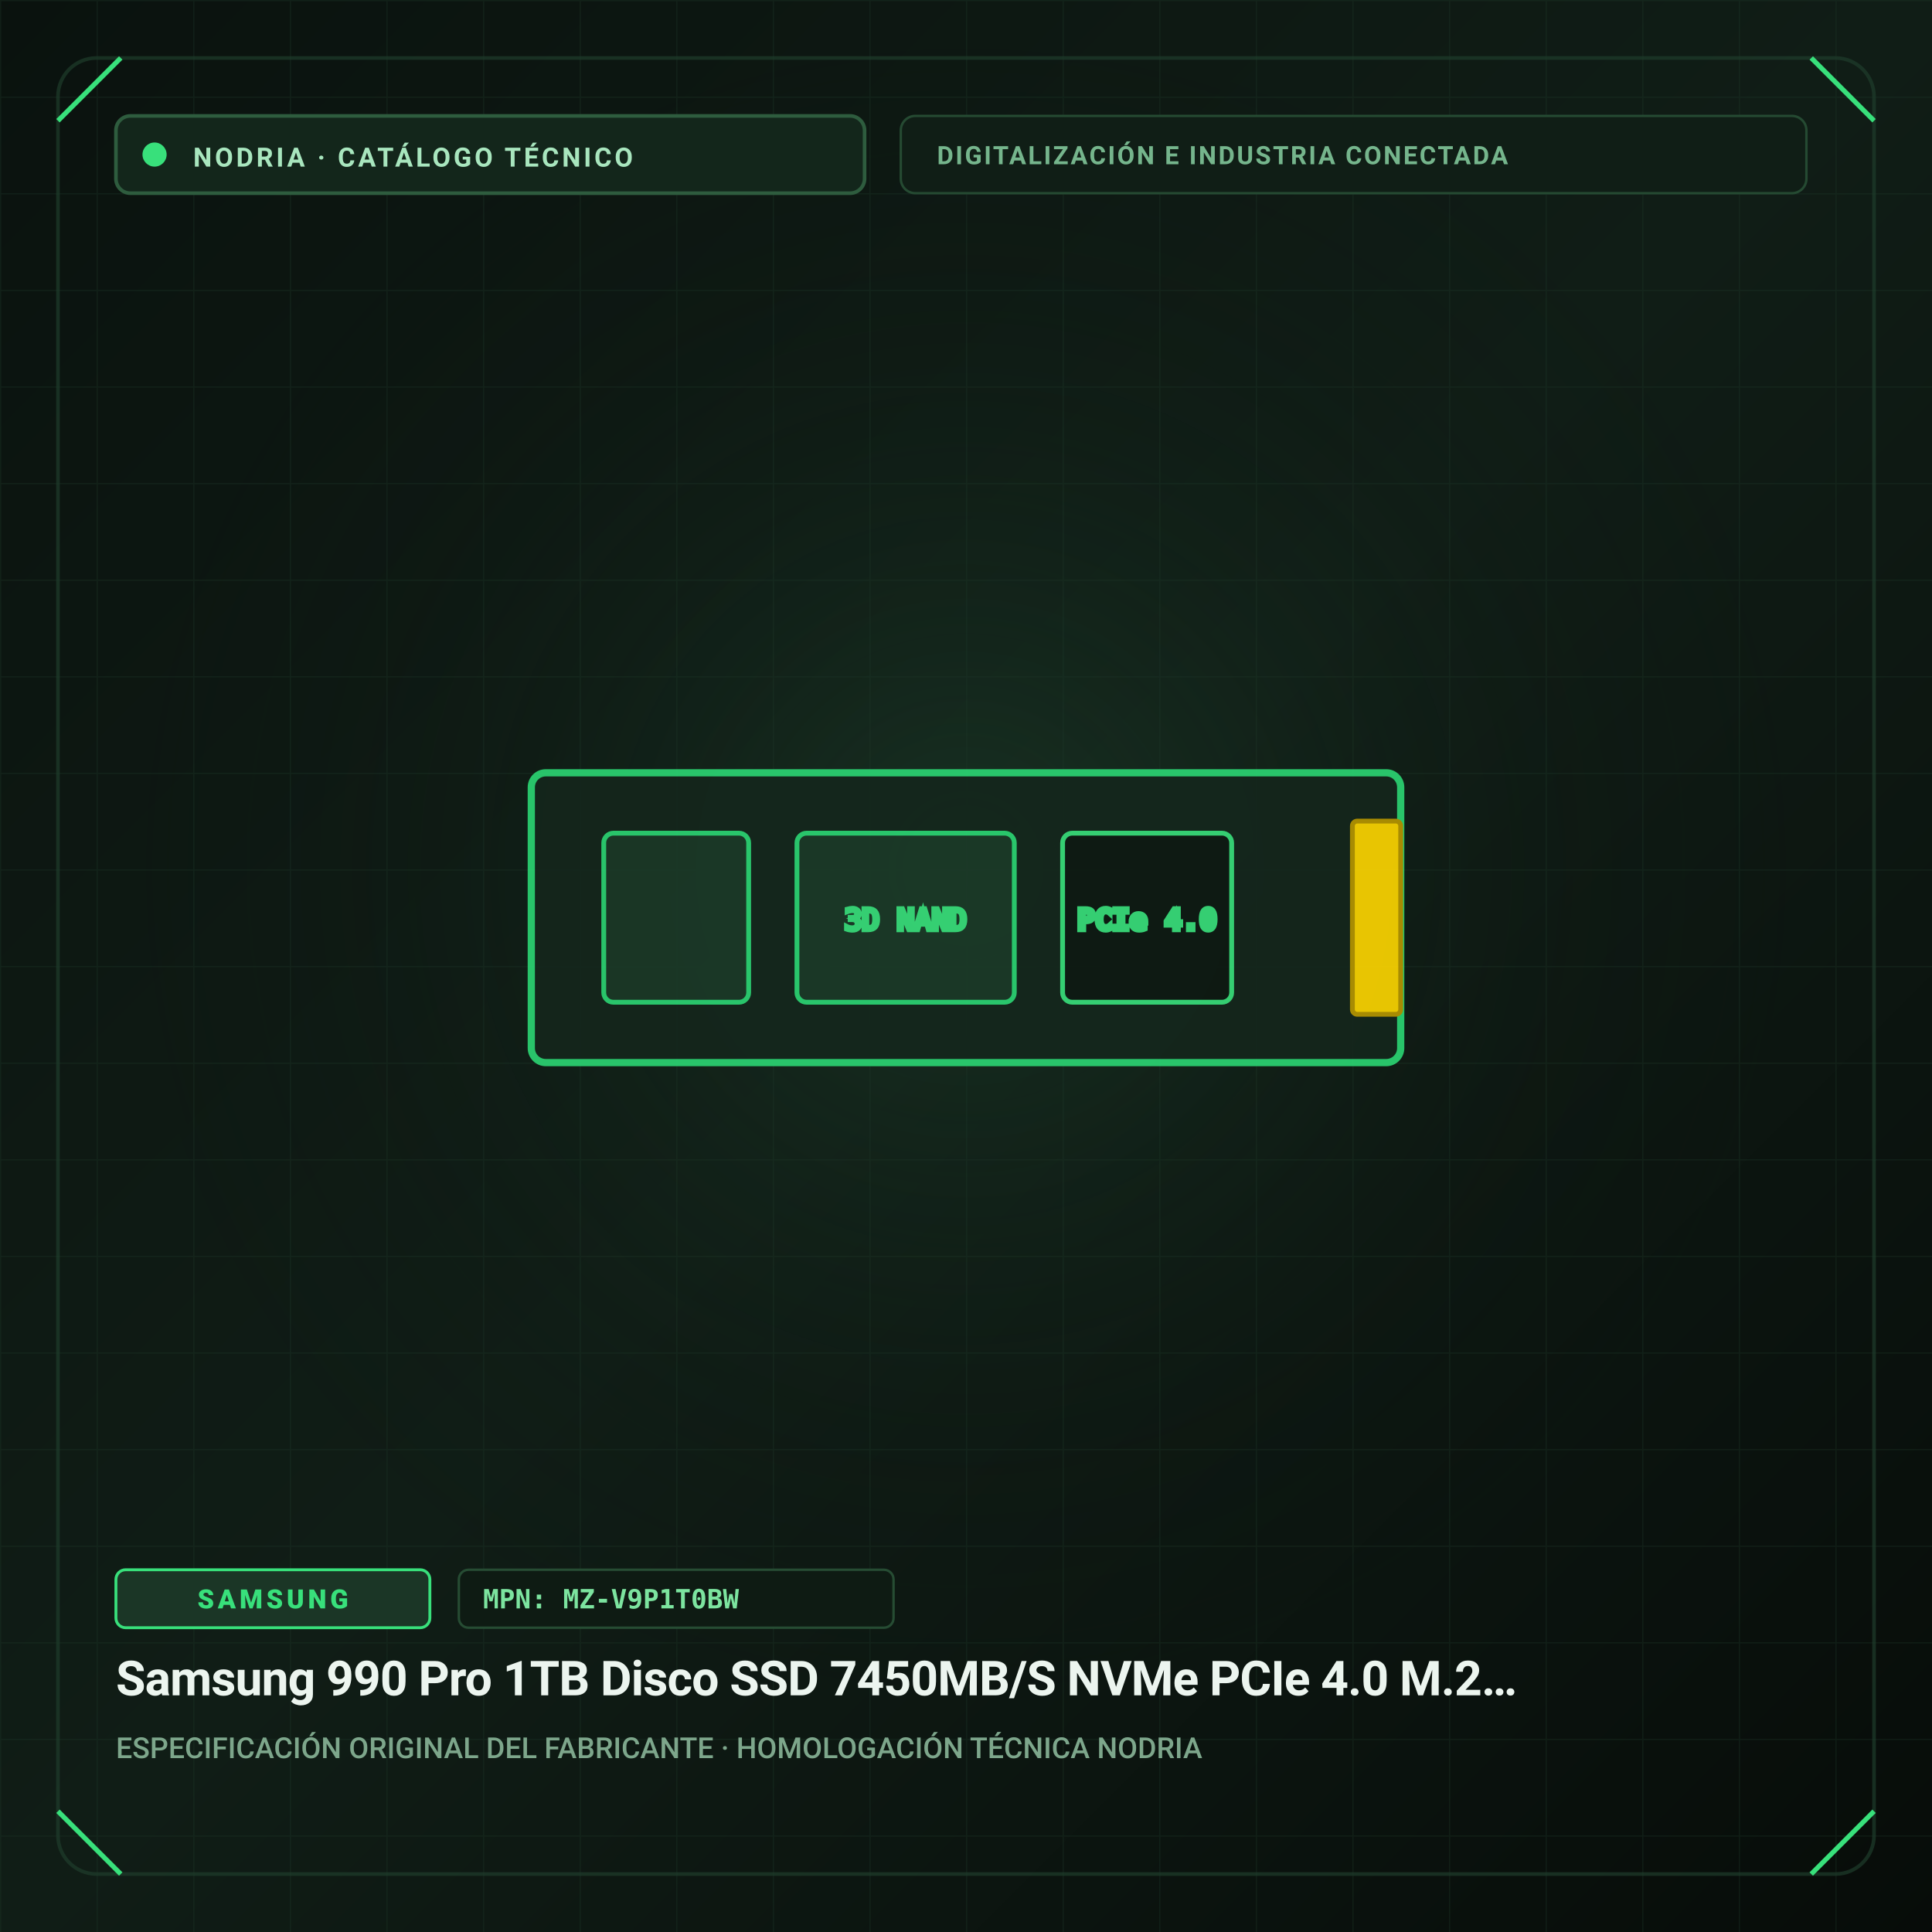
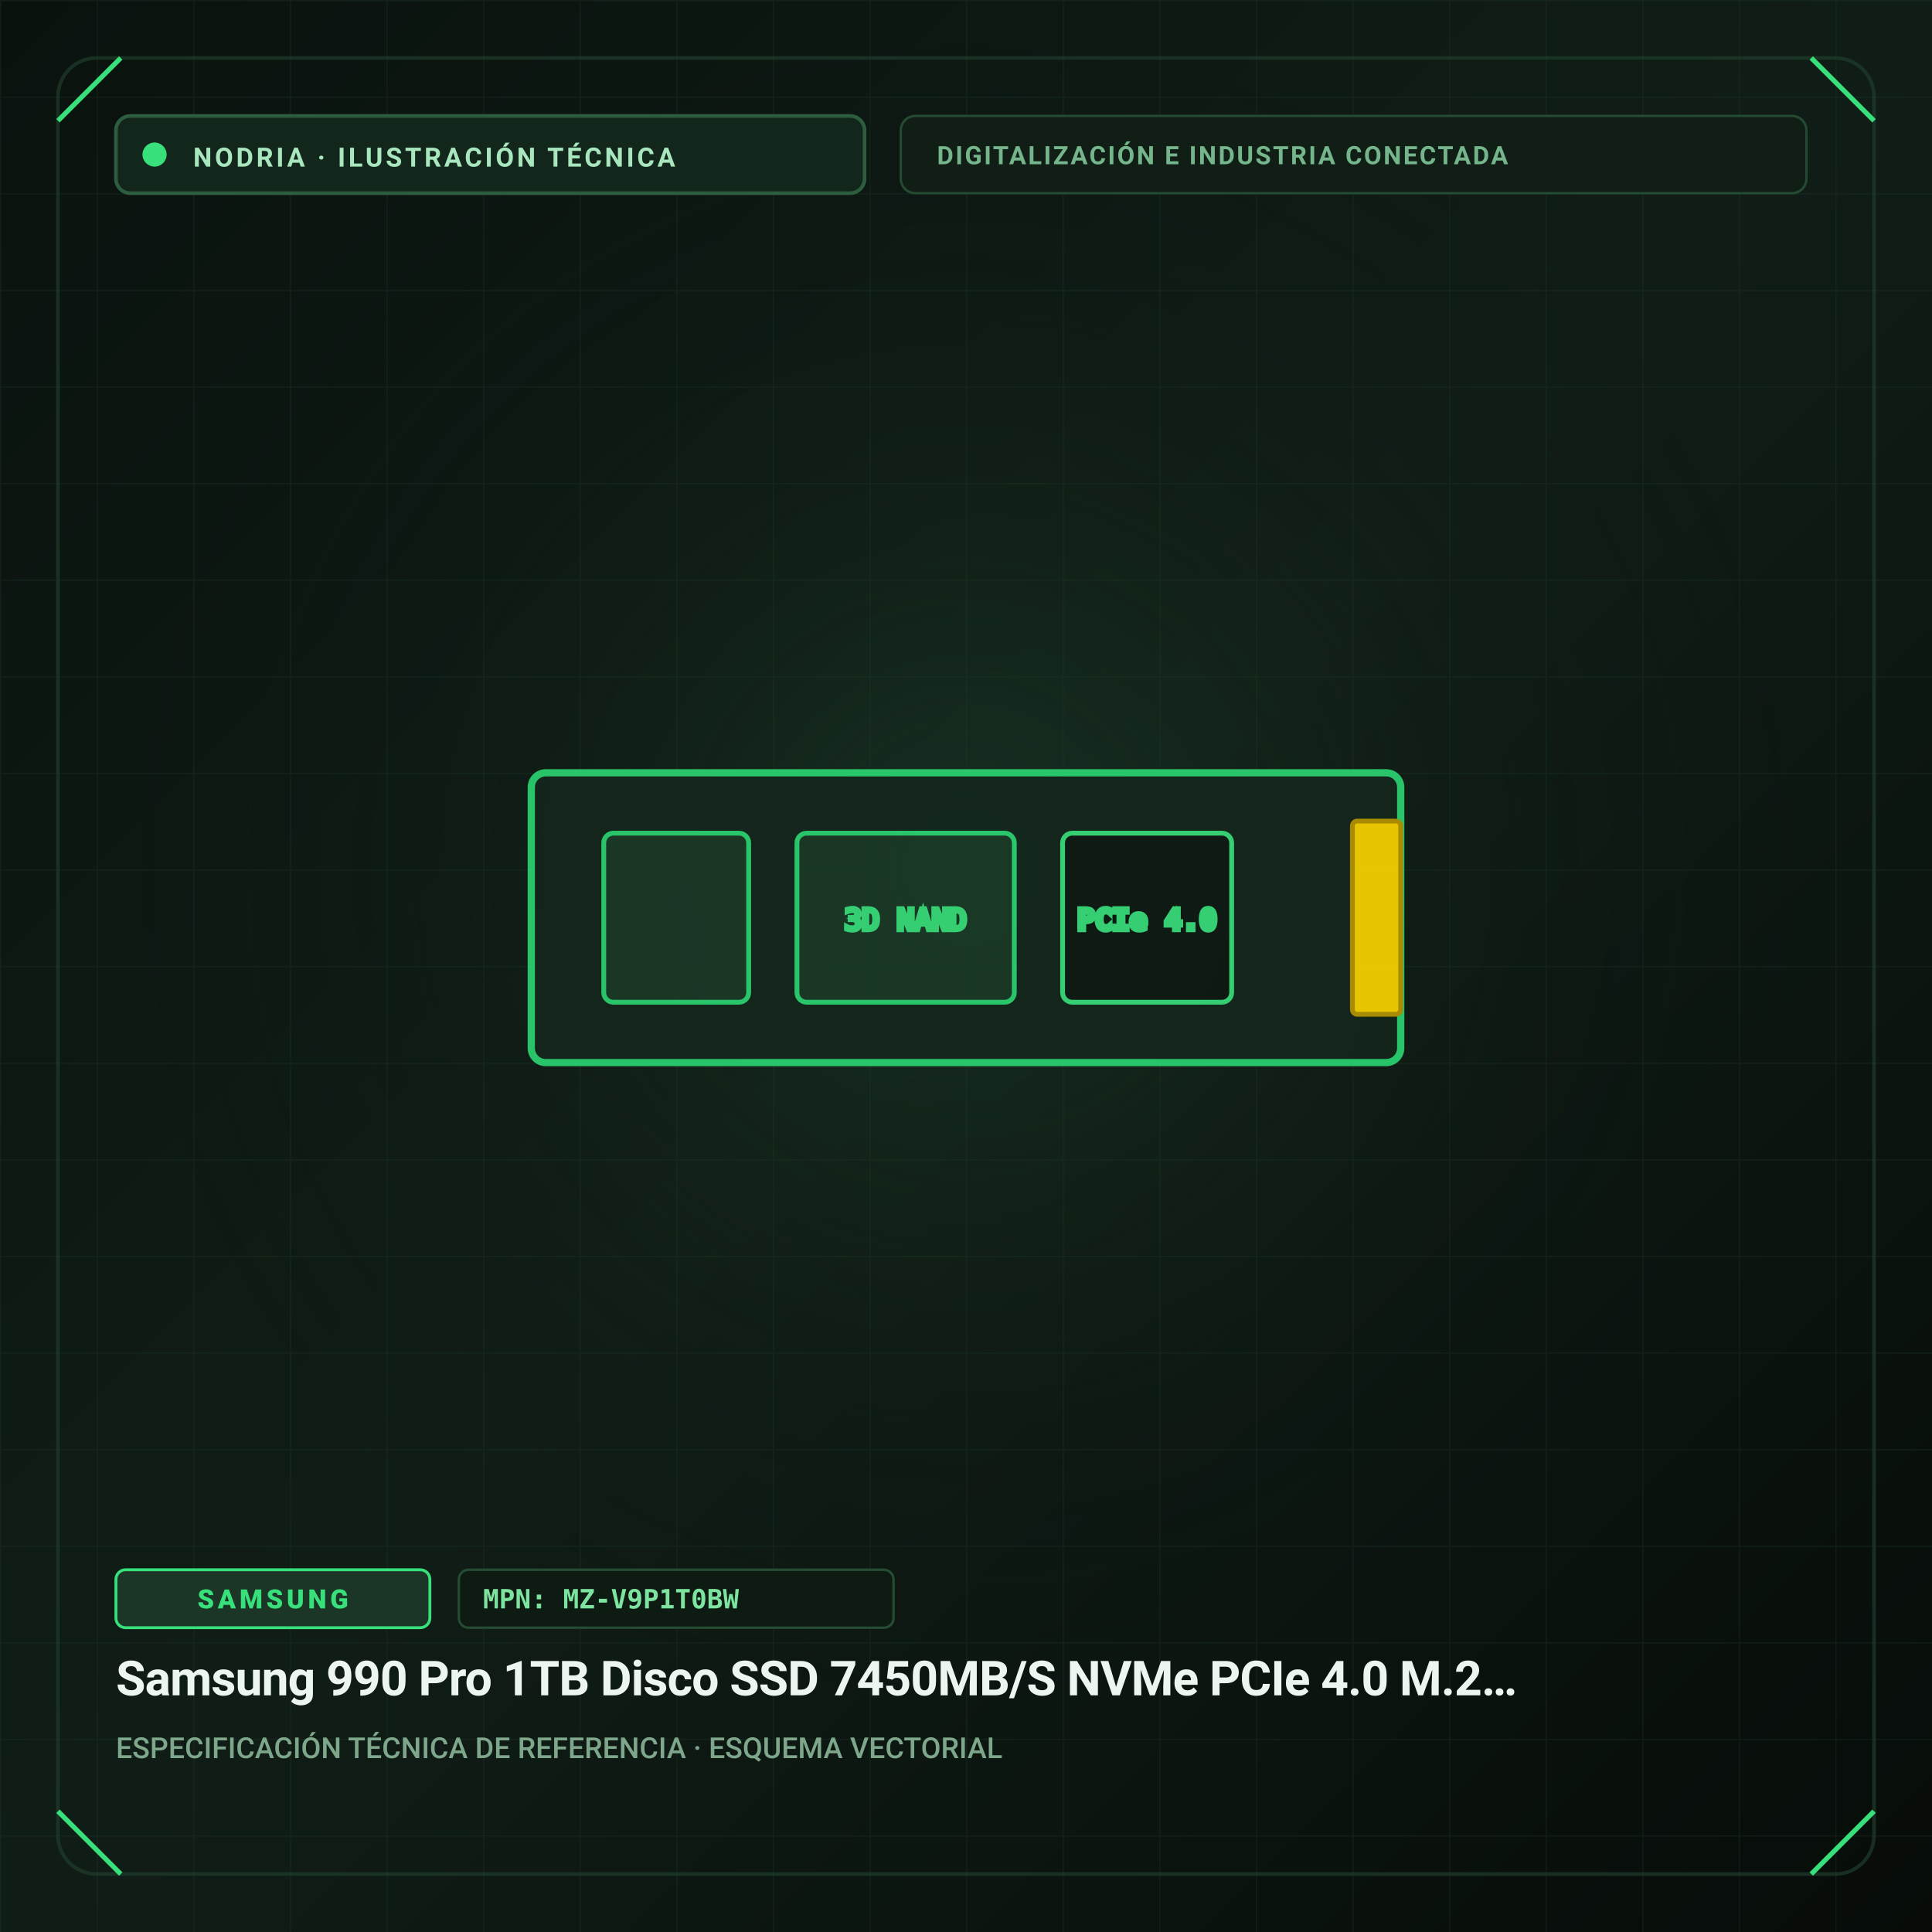
<svg xmlns="http://www.w3.org/2000/svg" viewBox="0 0 800 800" width="800" height="800">
  <defs>
    <linearGradient id="bg-grad" x1="0%" y1="0%" x2="100%" y2="100%">
      <stop offset="0%" stop-color="#0a120e" />
      <stop offset="50%" stop-color="#101d16" />
      <stop offset="100%" stop-color="#070c09" />
    </linearGradient>
    <radialGradient id="center-glow" cx="50%" cy="45%" r="45%">
      <stop offset="0%" stop-color="#234c34" stop-opacity="0.45" />
      <stop offset="70%" stop-color="#101e16" stop-opacity="0.1" />
      <stop offset="100%" stop-color="#0a120e" stop-opacity="0" />
    </radialGradient>
    <pattern id="tech-grid" width="40" height="40" patternUnits="userSpaceOnUse">
      <path d="M 40 0 L 0 0 0 40" fill="none" stroke="#1d3829" stroke-width="1" stroke-opacity="0.35" />
    </pattern>
  </defs>
  <rect width="800" height="800" fill="url(#bg-grad)" />
  <rect width="800" height="800" fill="url(#center-glow)" />
  <rect width="800" height="800" fill="url(#tech-grid)" />
  <rect x="24" y="24" width="752" height="752" rx="16" fill="none" stroke="#1f3d2b" stroke-width="1.5" stroke-opacity="0.7" />
  <line x1="24" y1="50" x2="50" y2="24" stroke="#38e07b" stroke-width="2" />
  <line x1="776" y1="50" x2="750" y2="24" stroke="#38e07b" stroke-width="2" />
  <line x1="24" y1="750" x2="50" y2="776" stroke="#38e07b" stroke-width="2" />
  <line x1="776" y1="750" x2="750" y2="776" stroke="#38e07b" stroke-width="2" />
  <g transform="translate(48, 48)">
    <rect x="0" y="0" width="310" height="32" rx="6" fill="#13261b" stroke="#2e5c3e" stroke-width="1.5" />
    <circle cx="16" cy="16" r="5" fill="#38e07b" />
-     <text x="32" y="21" font-family="-apple-system, BlinkMacSystemFont, 'Segoe UI', Roboto, sans-serif" font-size="11" font-weight="700" fill="#a8e6be" letter-spacing="1.2">NODRIA · CATÁLOGO TÉCNICO</text>
+     <text x="32" y="21" font-family="-apple-system, BlinkMacSystemFont, 'Segoe UI', Roboto, sans-serif" font-size="11" font-weight="700" fill="#a8e6be" letter-spacing="1.2">NODRIA · ILUSTRACIÓN TÉCNICA</text>
    <rect x="325" y="0" width="375" height="32" rx="6" fill="#101e16" stroke="#254a32" stroke-width="1" />
    <text x="340" y="20" font-family="-apple-system, BlinkMacSystemFont, 'Segoe UI', Roboto, sans-serif" font-size="10.5" font-weight="600" fill="#75b58c" letter-spacing="0.8">DIGITALIZACIÓN E INDUSTRIA CONECTADA</text>
  </g>
  <g id="product-schematic">
    <g stroke="#38e07b" stroke-width="2" fill="none" opacity="0.9">
      <rect x="220" y="320" width="360" height="120" rx="6" fill="#14261c" stroke="#2bd673" stroke-width="3" />
      <rect x="560" y="340" width="20" height="80" rx="2" fill="#ffd700" stroke="#b89700" />
      <rect x="440" y="345" width="70" height="70" rx="4" fill="#0d1812" stroke="#38e07b" stroke-width="2" />
      <text x="475" y="385" font-family="monospace" font-size="12" font-weight="bold" fill="#38e07b" text-anchor="middle">PCIe 4.0</text>
      <rect x="330" y="345" width="90" height="70" rx="4" fill="#1b3827" stroke="#2bd673" />
      <text x="375" y="385" font-family="monospace" font-size="12" fill="#2bd673" text-anchor="middle">3D NAND</text>
      <rect x="250" y="345" width="60" height="70" rx="4" fill="#1b3827" stroke="#2bd673" />
    </g>
  </g>
  <g transform="translate(48, 650)">
    <rect x="0" y="0" width="130" height="24" rx="4" fill="#1b3626" stroke="#38e07b" stroke-width="1.2" />
    <text x="65" y="16" font-family="-apple-system, BlinkMacSystemFont, 'Segoe UI', Roboto, sans-serif" font-size="11" font-weight="800" fill="#38e07b" letter-spacing="1.5" text-anchor="middle">SAMSUNG</text>
    <rect x="142" y="0" width="180" height="24" rx="4" fill="#0e1b13" stroke="#264c33" stroke-width="1" />
    <text x="152" y="16" font-family="'SF Mono', Consolas, Monaco, monospace" font-size="11" font-weight="600" fill="#7ce49f">MPN: MZ-V9P1T0BW</text>
    <text x="0" y="52" font-family="-apple-system, BlinkMacSystemFont, 'Segoe UI', Roboto, sans-serif" font-size="20" font-weight="700" fill="#ecf5ef" letter-spacing="-0.3">
      Samsung 990 Pro 1TB Disco SSD 7450MB/S NVMe PCIe 4.0 M.2…
    </text>
    <text x="0" y="78" font-family="-apple-system, BlinkMacSystemFont, 'Segoe UI', Roboto, sans-serif" font-size="12" font-weight="500" fill="#7da68b">
-       ESPECIFICACIÓN ORIGINAL DEL FABRICANTE · HOMOLOGACIÓN TÉCNICA NODRIA
+       ESPECIFICACIÓN TÉCNICA DE REFERENCIA · ESQUEMA VECTORIAL
    </text>
  </g>
</svg>
